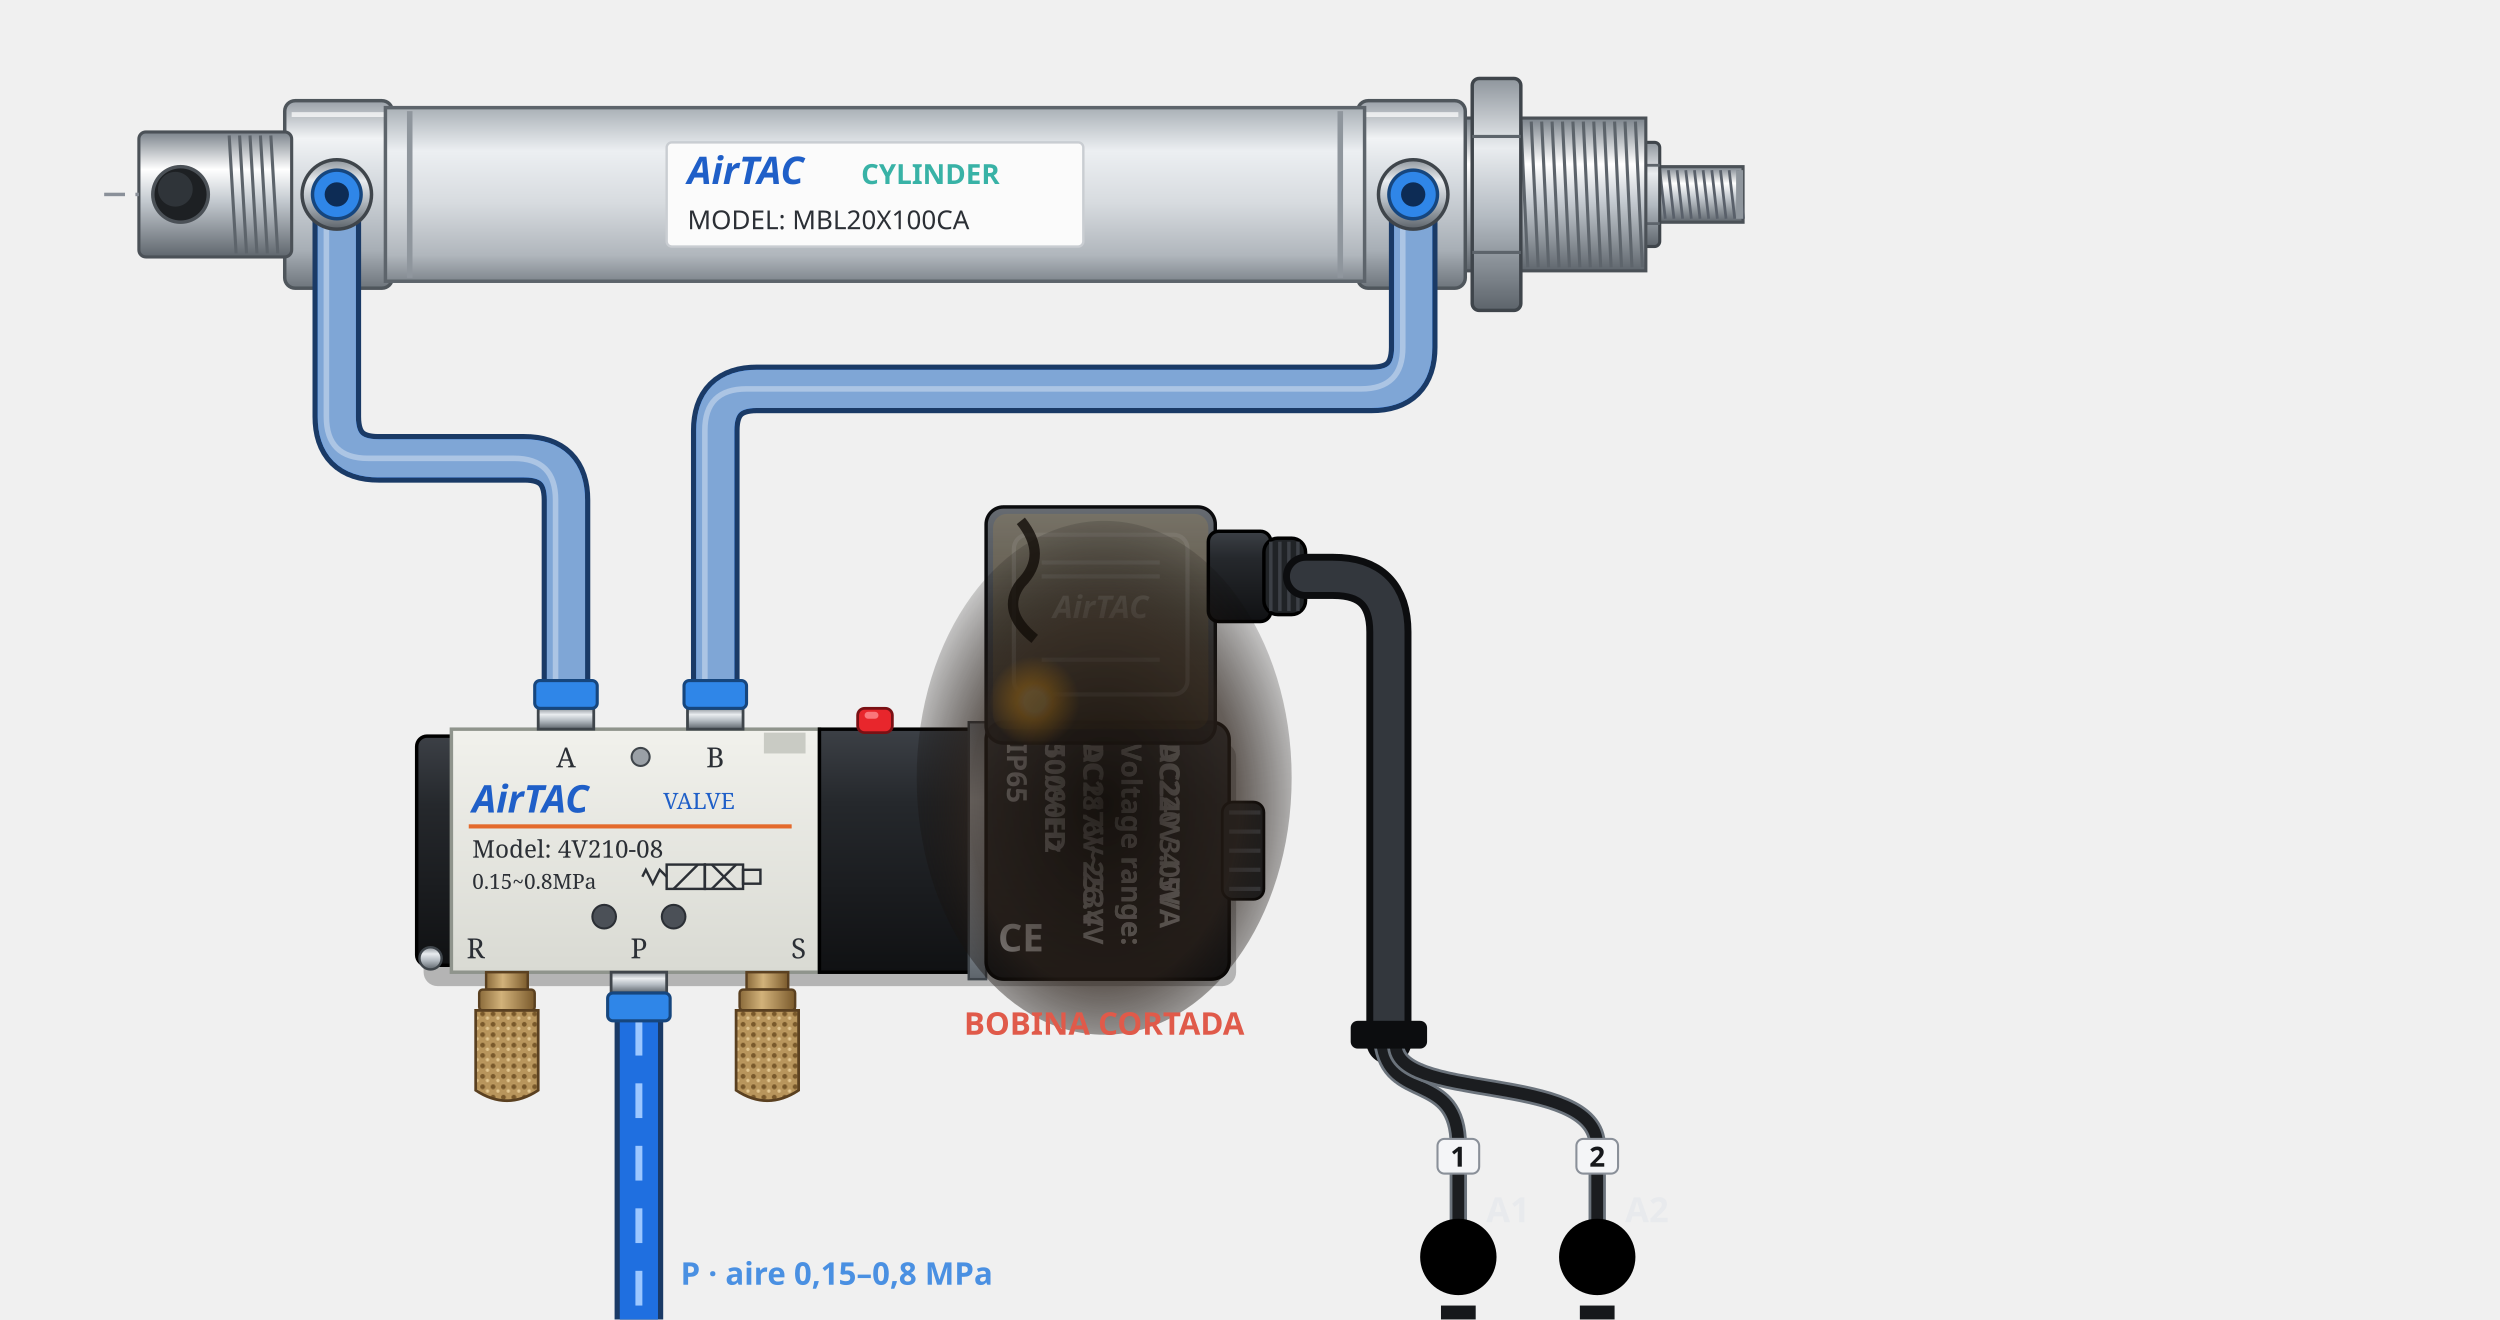
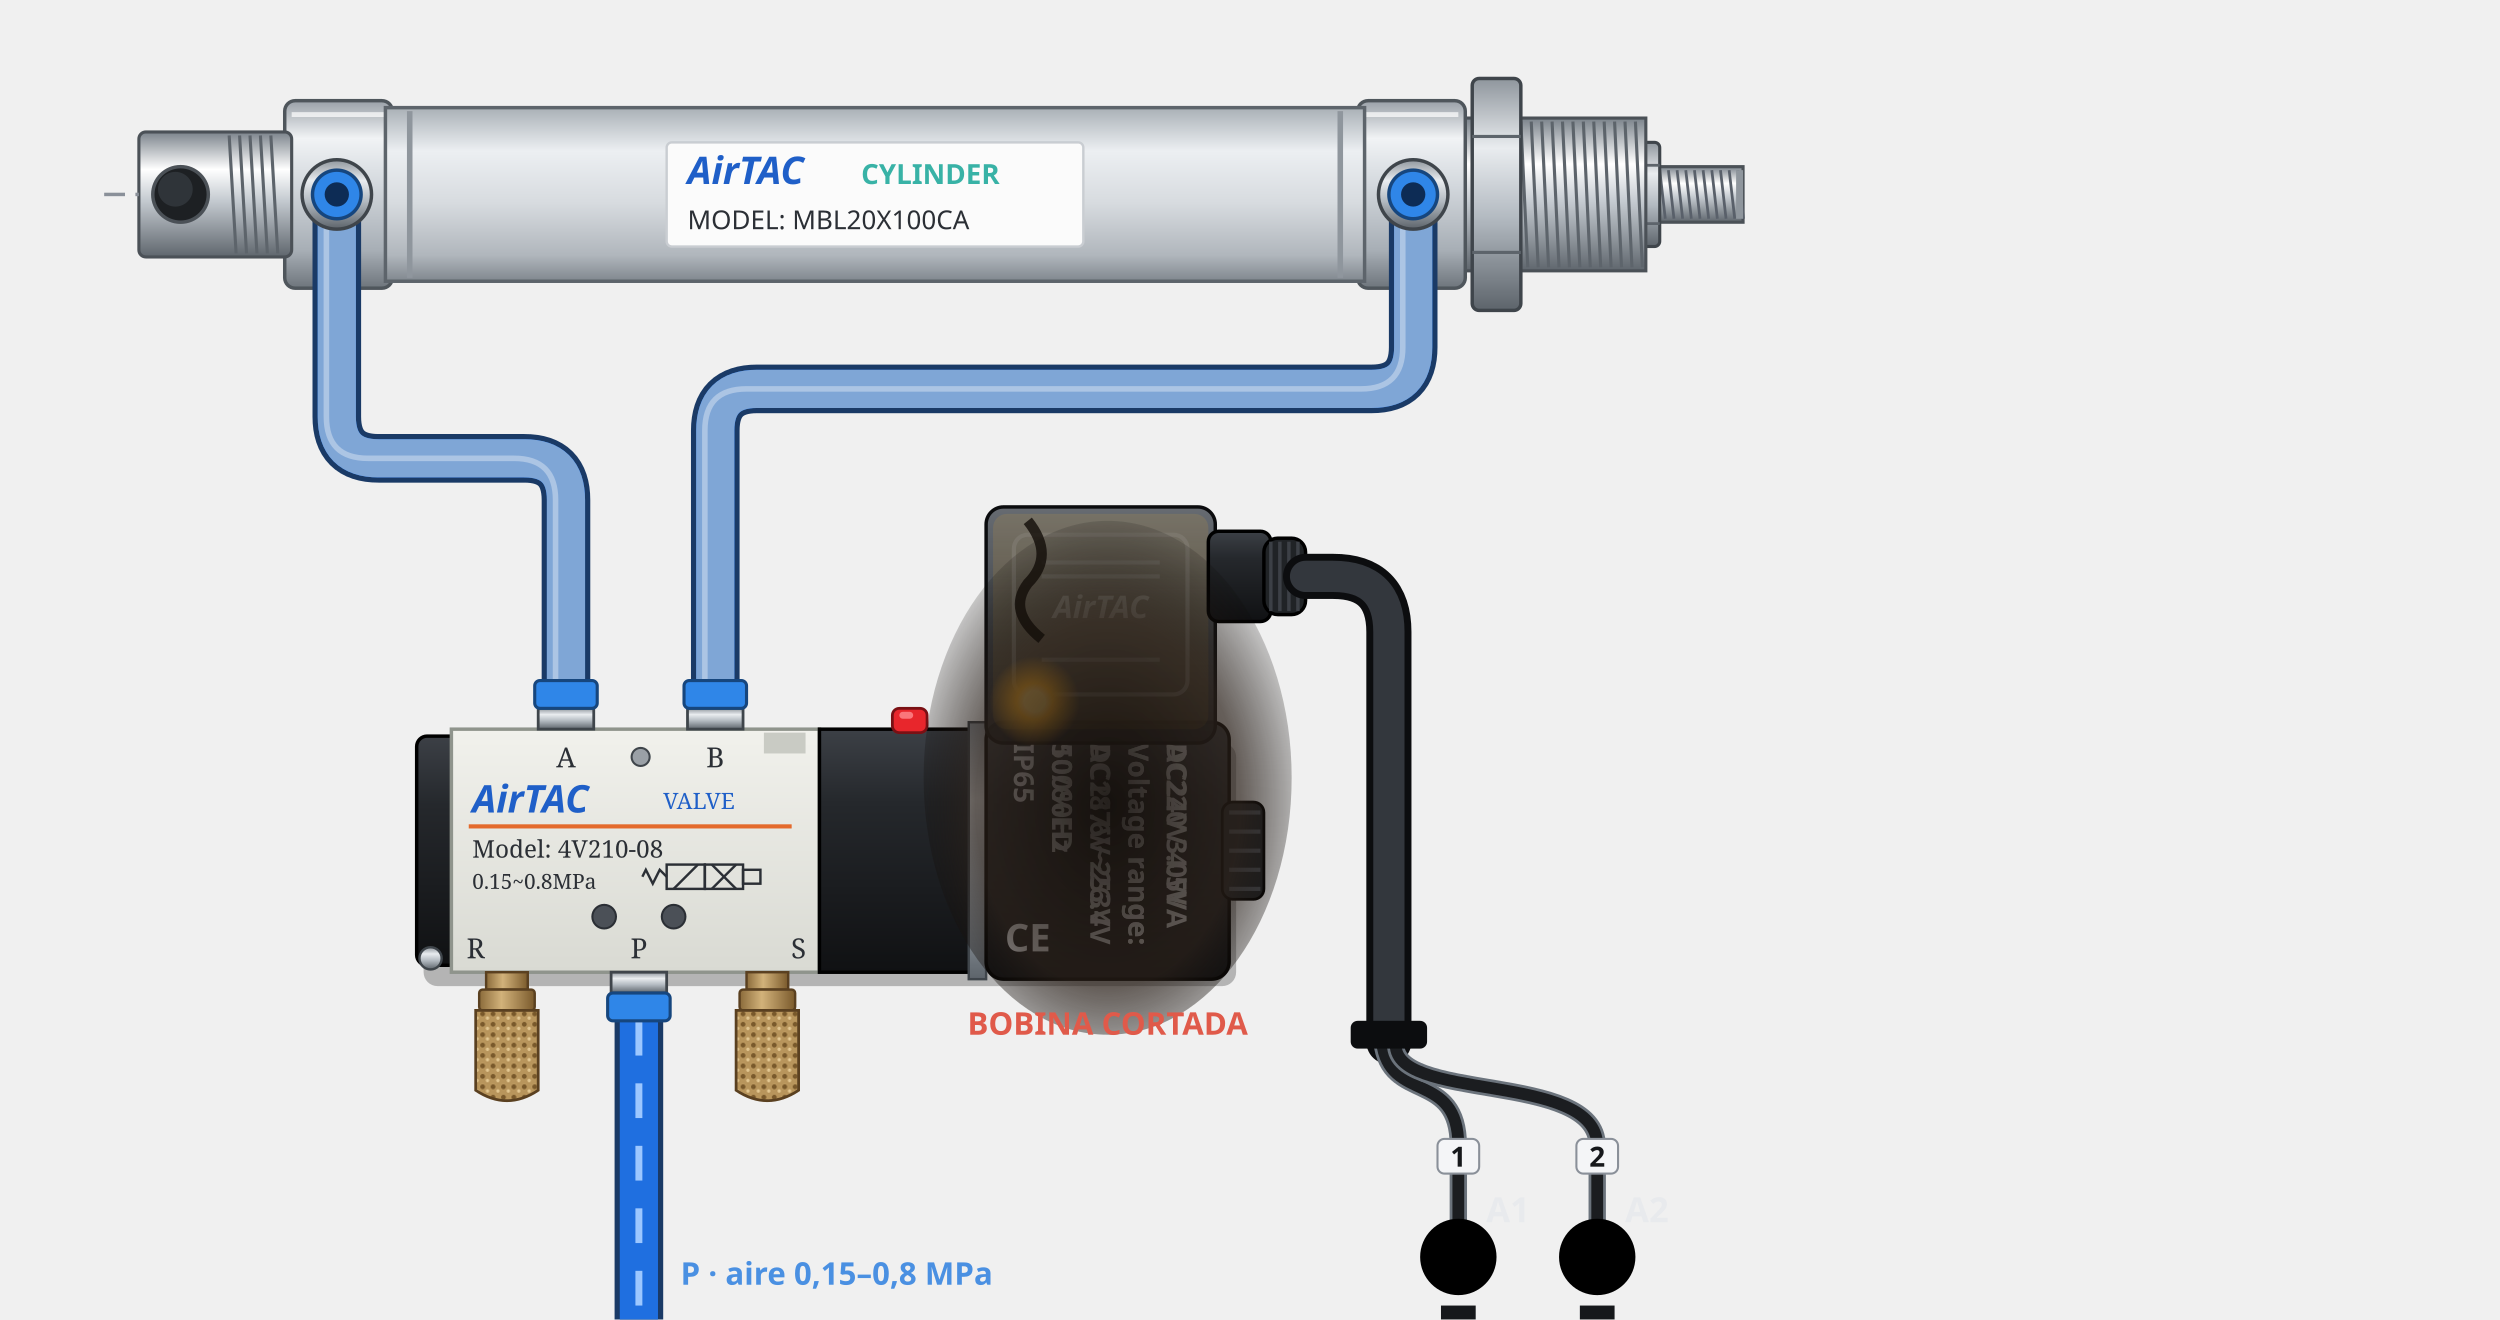
<svg xmlns="http://www.w3.org/2000/svg" viewBox="0 0 720 380">
  <defs>
    <linearGradient id="solenoid-valve-zmk" x1="0" y1="0" x2="1" y2="1">
      <stop offset="0" stop-color="#6b6f72" />
      <stop offset=".5" stop-color="#4a4d50" />
      <stop offset="1" stop-color="#36383b" />
    </linearGradient>
    <linearGradient id="solenoid-valve-chr" x1="0" y1="0" x2="1" y2="1">
      <stop offset="0" stop-color="#fdfdfd" />
      <stop offset=".3" stop-color="#c9ced3" />
      <stop offset=".55" stop-color="#7f8790" />
      <stop offset=".75" stop-color="#eef0f2" />
      <stop offset="1" stop-color="#8a9199" />
    </linearGradient>
    <linearGradient id="solenoid-valve-brs" x1="0" y1="0" x2="1" y2="1">
      <stop offset="0" stop-color="#e9cf95" />
      <stop offset="1" stop-color="#9c7a3c" />
    </linearGradient>
    <linearGradient id="solenoid-valve-scr" x1="0" y1="0" x2="1" y2="1">
      <stop offset="0" stop-color="#f4f6f8" />
      <stop offset="1" stop-color="#a5acb4" />
    </linearGradient>
    <linearGradient id="solenoid-valve-blk" x1="0" y1="0" x2="1" y2="0">
      <stop offset="0" stop-color="#1c1e21" />
      <stop offset=".35" stop-color="#3a3e44" />
      <stop offset="1" stop-color="#202226" />
    </linearGradient>
    <radialGradient id="solenoid-valve-off" cx=".45" cy=".4" r=".65">
      <stop offset="0" stop-color="#000" stop-opacity=".35" />
      <stop offset="1" stop-color="#000" stop-opacity=".62" />
    </radialGradient>
    <radialGradient id="solenoid-valve-on" cx=".5" cy=".5" r=".5">
      <stop offset="0" stop-color="#fff" stop-opacity=".95" />
      <stop offset=".35" stop-color="#fff" stop-opacity=".45" />
      <stop offset=".8" stop-color="#fff" stop-opacity="0" />
      <stop offset="1" stop-color="#000" stop-opacity=".15" />
    </radialGradient>
    <radialGradient id="solenoid-valve-burn" cx=".55" cy=".5" r=".6">
      <stop offset="0" stop-color="#1a1410" stop-opacity=".9" />
      <stop offset=".6" stop-color="#2b211a" stop-opacity=".75" />
      <stop offset="1" stop-color="#000" stop-opacity=".8" />
    </radialGradient>
    <radialGradient id="solenoid-valve-dome" cx=".4" cy=".35" r=".7">
      <stop offset="0" stop-color="#fff" stop-opacity=".25" />
      <stop offset=".6" stop-color="#fff" stop-opacity="0" />
      <stop offset="1" stop-color="#000" stop-opacity=".35" />
    </radialGradient>
    <linearGradient id="solenoid-valve-knob" x1="0" y1="0" x2="1" y2="1">
      <stop offset="0" stop-color="#4a4f56" />
      <stop offset=".5" stop-color="#25282c" />
      <stop offset="1" stop-color="#121315" />
    </linearGradient>
    <linearGradient id="solenoid-valve-alu" x1="0" y1="0" x2="0" y2="1">
      <stop offset="0" stop-color="#9aa1a8" />
      <stop offset=".2" stop-color="#f1f3f5" />
      <stop offset=".45" stop-color="#d3d8dd" />
      <stop offset=".8" stop-color="#a7aeb5" />
      <stop offset="1" stop-color="#6e757c" />
    </linearGradient>
    <linearGradient id="solenoid-valve-bar" x1="0" y1="0" x2="0" y2="1">
      <stop offset="0" stop-color="#a9b0b6" />
      <stop offset=".25" stop-color="#eceff2" />
      <stop offset=".55" stop-color="#d7dbdf" />
      <stop offset=".85" stop-color="#b0b6bc" />
      <stop offset="1" stop-color="#80878e" />
    </linearGradient>
    <linearGradient id="solenoid-valve-rod" x1="0" y1="0" x2="0" y2="1">
      <stop offset="0" stop-color="#7b838b" />
      <stop offset=".3" stop-color="#ffffff" />
      <stop offset=".55" stop-color="#c4cad0" />
      <stop offset="1" stop-color="#5f666d" />
    </linearGradient>
    <linearGradient id="solenoid-valve-nut" x1="0" y1="0" x2="0" y2="1">
      <stop offset="0" stop-color="#8f969d" />
      <stop offset=".3" stop-color="#e9ecef" />
      <stop offset=".6" stop-color="#b3bac1" />
      <stop offset="1" stop-color="#5d646b" />
    </linearGradient>
    <linearGradient id="solenoid-valve-blkv" x1="0" y1="0" x2="0" y2="1">
      <stop offset="0" stop-color="#3c4046" />
      <stop offset=".3" stop-color="#25282c" />
      <stop offset="1" stop-color="#101113" />
    </linearGradient>
    <linearGradient id="solenoid-valve-plate" x1="0" y1="0" x2="0" y2="1">
      <stop offset="0" stop-color="#f1f1ec" />
      <stop offset="1" stop-color="#d9dad3" />
    </linearGradient>
    <linearGradient id="solenoid-valve-din" x1="0" y1="0" x2="0" y2="1">
      <stop offset="0" stop-color="#5a5f66" stop-opacity=".92" />
      <stop offset=".5" stop-color="#2e3237" stop-opacity=".88" />
      <stop offset="1" stop-color="#1a1c1f" stop-opacity=".95" />
    </linearGradient>
    <linearGradient id="solenoid-valve-brz" x1="0" y1="0" x2="1" y2="0">
      <stop offset="0" stop-color="#8a6a3a" />
      <stop offset=".4" stop-color="#d2b27a" />
      <stop offset="1" stop-color="#7a5a2c" />
    </linearGradient>
    <radialGradient id="solenoid-valve-led" cx=".5" cy=".5" r=".5">
      <stop offset="0" stop-color="#fff6d8" />
      <stop offset=".4" stop-color="#ffb020" />
      <stop offset="1" stop-color="#ffb020" stop-opacity="0" />
    </radialGradient>
    <radialGradient id="solenoid-valve-soot" cx=".5" cy=".55" r=".6">
      <stop offset="0" stop-color="#140f0b" stop-opacity=".92" />
      <stop offset=".6" stop-color="#2a2019" stop-opacity=".7" />
      <stop offset="1" stop-color="#000" stop-opacity="0" />
    </radialGradient>
    <pattern id="solenoid-valve-sint" width="3" height="3" patternUnits="userSpaceOnUse">
      <rect width="3" height="3" fill="#b8955c" />
      <circle cx="1" cy="1" r=".7" fill="#7a5a2c" />
      <circle cx="2.4" cy="2.2" r=".5" fill="#e0c48f" />
    </pattern>
  </defs>
  <g data-translate="out.position:0:1:x:200">
    <rect x="222" y="48" width="280" height="16" fill="url(#solenoid-valve-rod)" stroke="#4b5157" stroke-width=".9" />
    <line x1="463.0" y1="49" x2="464.6" y2="63" stroke="#59606a" stroke-width=".8" />
    <line x1="465.5" y1="49" x2="467.1" y2="63" stroke="#59606a" stroke-width=".8" />
    <line x1="468.0" y1="49" x2="469.6" y2="63" stroke="#59606a" stroke-width=".8" />
    <line x1="470.5" y1="49" x2="472.1" y2="63" stroke="#59606a" stroke-width=".8" />
    <line x1="473.0" y1="49" x2="474.6" y2="63" stroke="#59606a" stroke-width=".8" />
    <line x1="475.5" y1="49" x2="477.1" y2="63" stroke="#59606a" stroke-width=".8" />
    <line x1="478.0" y1="49" x2="479.6" y2="63" stroke="#59606a" stroke-width=".8" />
    <line x1="480.5" y1="49" x2="482.1" y2="63" stroke="#59606a" stroke-width=".8" />
    <line x1="483.0" y1="49" x2="484.6" y2="63" stroke="#59606a" stroke-width=".8" />
    <line x1="485.5" y1="49" x2="487.1" y2="63" stroke="#59606a" stroke-width=".8" />
    <line x1="488.0" y1="49" x2="489.6" y2="63" stroke="#59606a" stroke-width=".8" />
    <line x1="490.5" y1="49" x2="492.1" y2="63" stroke="#59606a" stroke-width=".8" />
    <line x1="493.0" y1="49" x2="494.6" y2="63" stroke="#59606a" stroke-width=".8" />
    <line x1="495.5" y1="49" x2="497.1" y2="63" stroke="#59606a" stroke-width=".8" />
    <line x1="498.0" y1="49" x2="499.6" y2="63" stroke="#59606a" stroke-width=".8" />
    <line x1="500.5" y1="49" x2="502.1" y2="63" stroke="#59606a" stroke-width=".8" />
    <rect x="500" y="49" width="2" height="14" fill="#8f969d" />
    <rect x="466" y="41.0" width="12" height="30" rx="1.5" fill="url(#solenoid-valve-nut)" stroke="#3f454b" stroke-width=".9" />
    <line x1="466" y1="47.6" x2="478" y2="47.6" stroke="#5d646b" stroke-width=".8" />
    <line x1="466" y1="64.4" x2="478" y2="64.4" stroke="#5d646b" stroke-width=".8" />
  </g>
  <rect x="422" y="34" width="52" height="44" fill="url(#solenoid-valve-rod)" stroke="#4b5157" stroke-width=".9" />
  <line x1="438.0" y1="35" x2="440.0" y2="77" stroke="#5d646b" stroke-width=".9" />
  <line x1="441.0" y1="35" x2="443.0" y2="77" stroke="#5d646b" stroke-width=".9" />
  <line x1="444.0" y1="35" x2="446.0" y2="77" stroke="#5d646b" stroke-width=".9" />
  <line x1="447.0" y1="35" x2="449.0" y2="77" stroke="#5d646b" stroke-width=".9" />
  <line x1="450.0" y1="35" x2="452.0" y2="77" stroke="#5d646b" stroke-width=".9" />
  <line x1="453.0" y1="35" x2="455.0" y2="77" stroke="#5d646b" stroke-width=".9" />
  <line x1="456.0" y1="35" x2="458.0" y2="77" stroke="#5d646b" stroke-width=".9" />
  <line x1="459.0" y1="35" x2="461.0" y2="77" stroke="#5d646b" stroke-width=".9" />
  <line x1="462.0" y1="35" x2="464.0" y2="77" stroke="#5d646b" stroke-width=".9" />
  <line x1="465.0" y1="35" x2="467.0" y2="77" stroke="#5d646b" stroke-width=".9" />
  <line x1="468.0" y1="35" x2="470.0" y2="77" stroke="#5d646b" stroke-width=".9" />
  <line x1="471.0" y1="35" x2="473.0" y2="77" stroke="#5d646b" stroke-width=".9" />
  <rect x="424" y="22.6" width="14" height="66.8" rx="2" fill="url(#solenoid-valve-nut)" stroke="#3f454b" stroke-width="1" />
  <line x1="424" y1="39.3" x2="438" y2="39.3" stroke="#5d646b" stroke-width=".9" />
  <line x1="424" y1="72.7" x2="438" y2="72.7" stroke="#5d646b" stroke-width=".9" />
  <rect x="82" y="29.0" width="31.0" height="54" rx="3" fill="url(#solenoid-valve-alu)" stroke="#4f565c" stroke-width="1" />
  <line x1="84" y1="33.0" x2="111.0" y2="33.0" stroke="#fff" stroke-width="1.4" opacity=".7" />
  <rect x="391.0" y="29.0" width="31.0" height="54" rx="3" fill="url(#solenoid-valve-alu)" stroke="#4f565c" stroke-width="1" />
  <line x1="393.0" y1="33.0" x2="420.0" y2="33.0" stroke="#fff" stroke-width="1.4" opacity=".7" />
  <rect x="111.0" y="31.0" width="282.0" height="50" fill="url(#solenoid-valve-bar)" stroke="#5d646b" stroke-width="1" />
  <line x1="118.0" y1="32.0" x2="118.0" y2="80.0" stroke="#8f969d" stroke-width="1.6" />
  <line x1="386.0" y1="32.0" x2="386.0" y2="80.0" stroke="#8f969d" stroke-width="1.6" />
  <rect x="192.0" y="41" width="120" height="30" rx="1.5" fill="#fbfbfb" stroke="#c9cdd2" stroke-width=".7" />
  <text x="198.0" y="53" font-family="sans-serif" font-size="11" font-weight="900" font-style="italic" fill="#1f5fc8">AirTAC</text>
  <text x="248.0" y="53" font-family="sans-serif" font-size="8" font-weight="700" fill="#38b2a6">CYLINDER</text>
  <text x="198.0" y="66" font-family="sans-serif" font-size="7.5" fill="#2b2f35">MODEL: MBL20X100CA</text>
  <rect x="40" y="38" width="44" height="36" rx="2" fill="url(#solenoid-valve-rod)" stroke="#4b5157" stroke-width=".9" />
  <line x1="66.0" y1="39" x2="68.0" y2="73" stroke="#5d646b" stroke-width=".9" />
  <line x1="69.0" y1="39" x2="71.0" y2="73" stroke="#5d646b" stroke-width=".9" />
  <line x1="72.0" y1="39" x2="74.0" y2="73" stroke="#5d646b" stroke-width=".9" />
  <line x1="75.0" y1="39" x2="77.0" y2="73" stroke="#5d646b" stroke-width=".9" />
  <line x1="78.0" y1="39" x2="80.0" y2="73" stroke="#5d646b" stroke-width=".9" />
  <circle cx="52" cy="56" r="8" fill="#1d2023" stroke="#4b5157" stroke-width="1" />
  <circle cx="50.5" cy="54.5" r="5" fill="#2f3439" />
  <line x1="30" y1="56" x2="40" y2="56" stroke="#8a9099" stroke-width="1" stroke-dasharray="6 3 1.5 3" />
  <path d="M163.0 196 L163.0 144.0 Q163.0 132 151.0 132.0 L109.0 132.0 Q97.0 132 97.0 120.0 L97.0 62" fill="none" stroke="#1a3a66" stroke-width="14" stroke-linejoin="round" />
  <g data-show="out.energized">
    <path d="M163.0 196 L163.0 144.0 Q163.0 132 151.0 132.0 L109.0 132.0 Q97.0 132 97.0 120.0 L97.0 62" fill="none" stroke="#1f6fe0" stroke-width="11" stroke-linejoin="round" />
    <path d="M163.0 196 L163.0 144.0 Q163.0 132 151.0 132.0 L109.0 132.0 Q97.0 132 97.0 120.0 L97.0 62" fill="none" stroke="#9cc7ff" stroke-width="2" stroke-dasharray="10 8" stroke-linejoin="round" />
  </g>
  <g data-show="!out.energized">
    <path d="M163.0 196 L163.0 144.0 Q163.0 132 151.0 132.0 L109.0 132.0 Q97.0 132 97.0 120.0 L97.0 62" fill="none" stroke="#7fa6d6" stroke-width="11" stroke-linejoin="round" />
  </g>
  <path d="M163.0 196 L163.0 144.0 Q163.0 132 151.0 132.0 L109.0 132.0 Q97.0 132 97.0 120.0 L97.0 62" fill="none" stroke="#ffffff" stroke-width="1.6" opacity=".35" transform="translate(-3 0)" stroke-linejoin="round" />
  <path d="M206 196 L206.0 124.0 Q206 112 218.0 112.0 L395.0 112.0 Q407.0 112 407.0 100.0 L407.0 62" fill="none" stroke="#1a3a66" stroke-width="14" stroke-linejoin="round" />
  <g data-show="!out.energized">
    <path d="M206 196 L206.0 124.0 Q206 112 218.0 112.0 L395.0 112.0 Q407.0 112 407.0 100.0 L407.0 62" fill="none" stroke="#1f6fe0" stroke-width="11" stroke-linejoin="round" />
    <path d="M206 196 L206.0 124.0 Q206 112 218.0 112.0 L395.0 112.0 Q407.0 112 407.0 100.0 L407.0 62" fill="none" stroke="#9cc7ff" stroke-width="2" stroke-dasharray="10 8" stroke-linejoin="round" />
  </g>
  <g data-show="!!out.energized">
    <path d="M206 196 L206.0 124.0 Q206 112 218.0 112.0 L395.0 112.0 Q407.0 112 407.0 100.0 L407.0 62" fill="none" stroke="#7fa6d6" stroke-width="11" stroke-linejoin="round" />
  </g>
  <path d="M206 196 L206.0 124.0 Q206 112 218.0 112.0 L395.0 112.0 Q407.0 112 407.0 100.0 L407.0 62" fill="none" stroke="#ffffff" stroke-width="1.6" opacity=".35" transform="translate(-3 0)" stroke-linejoin="round" />
  <path d="M184 294 V380" fill="none" stroke="#1a3a66" stroke-width="14" stroke-linejoin="round" />
  <path d="M184 294 V380" fill="none" stroke="#1f6fe0" stroke-width="11" />
  <path d="M184 294 V380" fill="none" stroke="#9cc7ff" stroke-width="2" stroke-dasharray="10 8" />
  <circle cx="97.0" cy="56" r="10" fill="url(#solenoid-valve-nut)" stroke="#3f454b" stroke-width="1" />
  <circle cx="97.0" cy="56" r="7" fill="#2f86e8" stroke="#16467e" stroke-width="1" />
  <circle cx="97.0" cy="56" r="3.5" fill="#0d2c55" />
  <circle cx="407.0" cy="56" r="10" fill="url(#solenoid-valve-nut)" stroke="#3f454b" stroke-width="1" />
  <circle cx="407.0" cy="56" r="7" fill="#2f86e8" stroke="#16467e" stroke-width="1" />
  <circle cx="407.0" cy="56" r="3.5" fill="#0d2c55" />
  <rect x="122" y="214" width="234" height="70" rx="4" fill="#000" opacity=".25" />
  <rect x="120" y="212" width="14" height="66" rx="3" fill="url(#solenoid-valve-blkv)" stroke="#000" stroke-width="1" />
  <circle cx="124" cy="276" r="3.2" fill="url(#solenoid-valve-nut)" stroke="#3f454b" stroke-width=".7" />
  <rect x="130" y="210" width="106" height="70" fill="url(#solenoid-valve-plate)" stroke="#8f948c" stroke-width="1" />
  <rect x="220" y="211" width="12" height="6" fill="#c9cbc4" />
  <text x="163.0" y="221" text-anchor="middle" font-family="serif" font-size="8" fill="#2b2f35">A</text>
  <text x="206" y="221" text-anchor="middle" font-family="serif" font-size="8" fill="#2b2f35">B</text>
  <circle cx="184.5" cy="218" r="2.6" fill="#9aa0a6" stroke="#3f454b" stroke-width=".6" />
  <text x="136" y="234" font-family="sans-serif" font-size="11" font-weight="900" font-style="italic" fill="#1f5fc8">AirTAC</text>
  <text x="191" y="233" font-family="serif" font-size="6.5" fill="#1f5fc8">VALVE</text>
  <line x1="135" y1="238" x2="228" y2="238" stroke="#e46a2c" stroke-width="1.2" />
  <text x="136" y="247" font-family="serif" font-size="7" fill="#2b2f35">Model: 4V210-08</text>
  <text x="136" y="256" font-family="serif" font-size="6" fill="#2b2f35">0.15~0.8MPa</text>
  <g stroke="#2b2f35" stroke-width=".7" fill="none">
    <rect x="192" y="249" width="11" height="7" />
    <rect x="203" y="249" width="11" height="7" />
    <path d="M192 252.5l-2 -2l-2 4l-2 -4l-1 2" />
    <rect x="214" y="250.5" width="5" height="4" />
    <path d="M194 256l7 -7M205 249l7 7M205 256l7 -7" />
  </g>
  <text x="137" y="276" text-anchor="middle" font-family="serif" font-size="8" fill="#2b2f35">R</text>
  <text x="184" y="276" text-anchor="middle" font-family="serif" font-size="8" fill="#2b2f35">P</text>
  <text x="230.0" y="276" text-anchor="middle" font-family="serif" font-size="8" fill="#2b2f35">S</text>
  <circle cx="174" cy="264" r="3.4" fill="#4b5057" stroke="#2b2f35" stroke-width=".6" />
  <circle cx="194" cy="264" r="3.4" fill="#4b5057" stroke="#2b2f35" stroke-width=".6" />
  <rect x="236" y="210" width="46" height="70" fill="url(#solenoid-valve-blkv)" stroke="#000" stroke-width="1" />
-   <rect x="247" y="204" width="10" height="7" rx="2" fill="#e8262c" stroke="#7a1014" stroke-width=".8" />
-   <rect x="249" y="205" width="4" height="2" rx="1" fill="#ff8a8e" opacity=".8" />
+   <rect x="257.0" y="204" width="10" height="7" rx="2" fill="#e8262c" stroke="#7a1014" stroke-width=".8" />
+   <rect x="259.0" y="205" width="4" height="2" rx="1" fill="#ff8a8e" opacity=".8" />
  <rect x="279" y="208" width="5" height="74" fill="url(#solenoid-valve-nut)" stroke="#3f454b" stroke-width=".7" />
  <rect x="284" y="208" width="70" height="74" rx="5" fill="url(#solenoid-valve-blkv)" stroke="#000" stroke-width="1" />
  <rect x="352" y="231.0" width="12" height="28" rx="3" fill="#202326" stroke="#000" stroke-width=".8" />
  <line x1="354" y1="234.0" x2="363" y2="234.0" stroke="#4b5057" stroke-width="1.2" />
  <line x1="354" y1="239.5" x2="363" y2="239.5" stroke="#4b5057" stroke-width="1.2" />
  <line x1="354" y1="245.0" x2="363" y2="245.0" stroke="#4b5057" stroke-width="1.2" />
  <line x1="354" y1="250.5" x2="363" y2="250.5" stroke="#4b5057" stroke-width="1.2" />
  <line x1="354" y1="256.0" x2="363" y2="256.0" stroke="#4b5057" stroke-width="1.2" />
  <g data-show="param.coil=24VDC">
-     <text transform="translate(334 214) rotate(90)" font-family="sans-serif" font-size="8" font-weight="700" fill="#e8eaed">DC24V  3.0W</text>
-     <text transform="translate(323 214) rotate(90)" font-family="sans-serif" font-size="8" font-weight="700" fill="#e8eaed">Voltage range:</text>
-     <text transform="translate(312 214) rotate(90)" font-family="sans-serif" font-size="8" font-weight="700" fill="#e8eaed">DC21.6V~26.4V</text>
-     <text transform="translate(301 214) rotate(90)" font-family="sans-serif" font-size="8" font-weight="700" fill="#e8eaed">100%ED</text>
+     <text transform="translate(336 214) rotate(90)" font-family="sans-serif" font-size="8" font-weight="700" fill="#e8eaed">DC24V  3.0W</text>
+     <text transform="translate(325 214) rotate(90)" font-family="sans-serif" font-size="8" font-weight="700" fill="#e8eaed">Voltage range:</text>
+     <text transform="translate(314 214) rotate(90)" font-family="sans-serif" font-size="8" font-weight="700" fill="#e8eaed">DC21.6V~26.4V</text>
+     <text transform="translate(303 214) rotate(90)" font-family="sans-serif" font-size="8" font-weight="700" fill="#e8eaed">100%ED</text>
  </g>
  <g data-show="param.coil=230VAC">
-     <text transform="translate(334 214) rotate(90)" font-family="sans-serif" font-size="8" font-weight="700" fill="#e8eaed">AC220V  4.5VA</text>
-     <text transform="translate(323 214) rotate(90)" font-family="sans-serif" font-size="8" font-weight="700" fill="#e8eaed">Voltage range:</text>
-     <text transform="translate(312 214) rotate(90)" font-family="sans-serif" font-size="8" font-weight="700" fill="#e8eaed">AC187V~253V</text>
-     <text transform="translate(301 214) rotate(90)" font-family="sans-serif" font-size="8" font-weight="700" fill="#e8eaed">50/60Hz</text>
-   </g>
-   <text transform="translate(290 214) rotate(90)" font-family="sans-serif" font-size="8" font-weight="700" fill="#e8eaed">IP65</text>
-   <text x="294" y="274" text-anchor="middle" font-family="sans-serif" font-size="11" font-weight="700" fill="#e8eaed">CE</text>
+     <text transform="translate(336 214) rotate(90)" font-family="sans-serif" font-size="8" font-weight="700" fill="#e8eaed">AC220V  4.5VA</text>
+     <text transform="translate(325 214) rotate(90)" font-family="sans-serif" font-size="8" font-weight="700" fill="#e8eaed">Voltage range:</text>
+     <text transform="translate(314 214) rotate(90)" font-family="sans-serif" font-size="8" font-weight="700" fill="#e8eaed">AC187V~253V</text>
+     <text transform="translate(303 214) rotate(90)" font-family="sans-serif" font-size="8" font-weight="700" fill="#e8eaed">50/60Hz</text>
+   </g>
+   <text transform="translate(292 214) rotate(90)" font-family="sans-serif" font-size="8" font-weight="700" fill="#e8eaed">IP65</text>
+   <text x="296" y="274" text-anchor="middle" font-family="sans-serif" font-size="11" font-weight="700" fill="#e8eaed">CE</text>
  <rect x="284" y="146" width="66" height="68" rx="5" fill="url(#solenoid-valve-din)" stroke="#0b0c0e" stroke-width="1" />
  <rect x="292" y="154" width="50" height="46" rx="4" fill="none" stroke="#6b7179" stroke-width="1.2" opacity=".8" />
  <text x="317.0" y="178" text-anchor="middle" font-family="sans-serif" font-size="9" font-weight="900" font-style="italic" fill="#777d85" opacity=".9">AirTAC</text>
  <line x1="300" y1="162" x2="334" y2="162" stroke="#6b7179" stroke-width="1.2" opacity=".7" />
  <line x1="300" y1="166" x2="334" y2="166" stroke="#6b7179" stroke-width="1.2" opacity=".7" />
  <line x1="300" y1="190" x2="334" y2="190" stroke="#6b7179" stroke-width="1.2" opacity=".7" />
  <g data-show="!out.energized">
    <circle cx="298" cy="202" r="3" fill="#5a3a12" stroke="#000" stroke-width=".5" />
  </g>
  <g data-show="out.energized">
    <circle cx="298" cy="202" r="13" fill="url(#solenoid-valve-led)" />
    <circle cx="298" cy="202" r="3.2" fill="#ffd36b" />
    <rect x="286" y="148" width="62" height="62" rx="4" fill="#ffb020" opacity=".12" />
  </g>
  <rect x="348" y="153" width="18" height="26" rx="3" fill="url(#solenoid-valve-blkv)" stroke="#000" stroke-width="1" />
  <rect x="364" y="155" width="12" height="22" rx="4" fill="#202326" stroke="#000" stroke-width="1" />
  <line x1="366.0" y1="156" x2="366.0" y2="176" stroke="#3c4046" stroke-width="1" />
  <line x1="368.6" y1="156" x2="368.6" y2="176" stroke="#3c4046" stroke-width="1" />
  <line x1="371.2" y1="156" x2="371.2" y2="176" stroke="#3c4046" stroke-width="1" />
  <line x1="373.8" y1="156" x2="373.8" y2="176" stroke="#3c4046" stroke-width="1" />
  <g data-show="damaged">
-     <ellipse cx="318.0" cy="224.0" rx="54.0" ry="74.0" fill="url(#solenoid-valve-soot)" />
-     <path d="M294 150 q8 10 0 18 q-6 8 4 16" fill="none" stroke="#120c08" stroke-width="3" opacity=".8" />
-     <text x="318.0" y="298" text-anchor="middle" font-family="sans-serif" font-size="9" font-weight="800" fill="#e05a4a">BOBINA CORTADA</text>
+     <ellipse cx="319.0" cy="224.0" rx="53.0" ry="74.0" fill="url(#solenoid-valve-soot)" />
+     <path d="M296 150 q8 10 0 18 q-6 8 4 16" fill="none" stroke="#120c08" stroke-width="3" opacity=".8" />
+     <text x="319.0" y="298" text-anchor="middle" font-family="sans-serif" font-size="9" font-weight="800" fill="#e05a4a">BOBINA CORTADA</text>
  </g>
  <rect x="155.0" y="204" width="16" height="6" fill="url(#solenoid-valve-nut)" stroke="#3f454b" stroke-width=".8" />
  <rect x="154.0" y="196" width="18" height="8" rx="1.5" fill="#2f86e8" stroke="#16467e" stroke-width=".9" />
  <rect x="198" y="204" width="16" height="6" fill="url(#solenoid-valve-nut)" stroke="#3f454b" stroke-width=".8" />
  <rect x="197" y="196" width="18" height="8" rx="1.5" fill="#2f86e8" stroke="#16467e" stroke-width=".9" />
  <rect x="176" y="280" width="16" height="6" fill="url(#solenoid-valve-nut)" stroke="#3f454b" stroke-width=".8" />
  <rect x="175" y="286" width="18" height="8" rx="1.5" fill="#2f86e8" stroke="#16467e" stroke-width=".9" />
  <rect x="140" y="280" width="12" height="5" fill="url(#solenoid-valve-brz)" stroke="#5a4020" stroke-width=".7" />
  <rect x="138" y="285" width="16" height="6" rx="1" fill="url(#solenoid-valve-brz)" stroke="#5a4020" stroke-width=".7" />
  <path d="M137 291 H155 V314 Q146 320 137 314 Z" fill="url(#solenoid-valve-sint)" stroke="#5a4020" stroke-width=".8" />
  <rect x="215.0" y="280" width="12" height="5" fill="url(#solenoid-valve-brz)" stroke="#5a4020" stroke-width=".7" />
  <rect x="213.0" y="285" width="16" height="6" rx="1" fill="url(#solenoid-valve-brz)" stroke="#5a4020" stroke-width=".7" />
  <path d="M212.0 291 H230.0 V314 Q221.0 320 212.0 314 Z" fill="url(#solenoid-valve-sint)" stroke="#5a4020" stroke-width=".8" />
  <text x="196" y="370" font-family="sans-serif" font-size="9" font-weight="700" fill="#4a90e2">P · aire 0,15–0,8 MPa</text>
  <path d="M376 166 L384.0 166.0 Q400 166 400.0 182.0 L400 300" fill="none" stroke="#0c0d0f" stroke-width="13" stroke-linecap="round" />
  <path d="M376 166 L384.0 166.0 Q400 166 400.0 182.0 L400 300" fill="none" stroke="#33373d" stroke-width="9" stroke-linecap="round" />
  <path d="M398.0 300 C400 318 420 308 420 330 V366" fill="none" stroke="#6b737c" stroke-width="5" />
  <path d="M398.0 300 C400 318 420 308 420 330 V366" fill="none" stroke="#1b1d20" stroke-width="3.4" />
  <rect x="414" y="328" width="12" height="10" rx="2" fill="#f4f5f7" stroke="#8a9099" stroke-width=".6" />
  <text x="420" y="336" text-anchor="middle" font-family="sans-serif" font-size="8" font-weight="800" fill="#16181b">1</text>
  <rect x="416" y="356" width="8" height="12" rx="1.5" fill="#c9ced5" stroke="#16181b" stroke-width=".8" />
  <rect x="415" y="376" width="10" height="4" fill="#16181b" />
  <text x="428" y="352" font-family="sans-serif" font-size="10" font-weight="800" fill="#e8eaed">A1</text>
  <circle class="jw-term" data-term="A1" cx="420" cy="362" r="11" />
  <path d="M402.0 300 C400 318 460 308 460 330 V366" fill="none" stroke="#6b737c" stroke-width="5" />
  <path d="M402.0 300 C400 318 460 308 460 330 V366" fill="none" stroke="#1b1d20" stroke-width="3.4" />
  <rect x="454" y="328" width="12" height="10" rx="2" fill="#f4f5f7" stroke="#8a9099" stroke-width=".6" />
  <text x="460" y="336" text-anchor="middle" font-family="sans-serif" font-size="8" font-weight="800" fill="#16181b">2</text>
  <rect x="456" y="356" width="8" height="12" rx="1.5" fill="#c9ced5" stroke="#16181b" stroke-width=".8" />
  <rect x="455" y="376" width="10" height="4" fill="#16181b" />
  <text x="468" y="352" font-family="sans-serif" font-size="10" font-weight="800" fill="#e8eaed">A2</text>
  <circle class="jw-term" data-term="A2" cx="460" cy="362" r="11" />
  <rect x="389" y="294" width="22" height="8" rx="2" fill="#0c0d0f" />
</svg>
